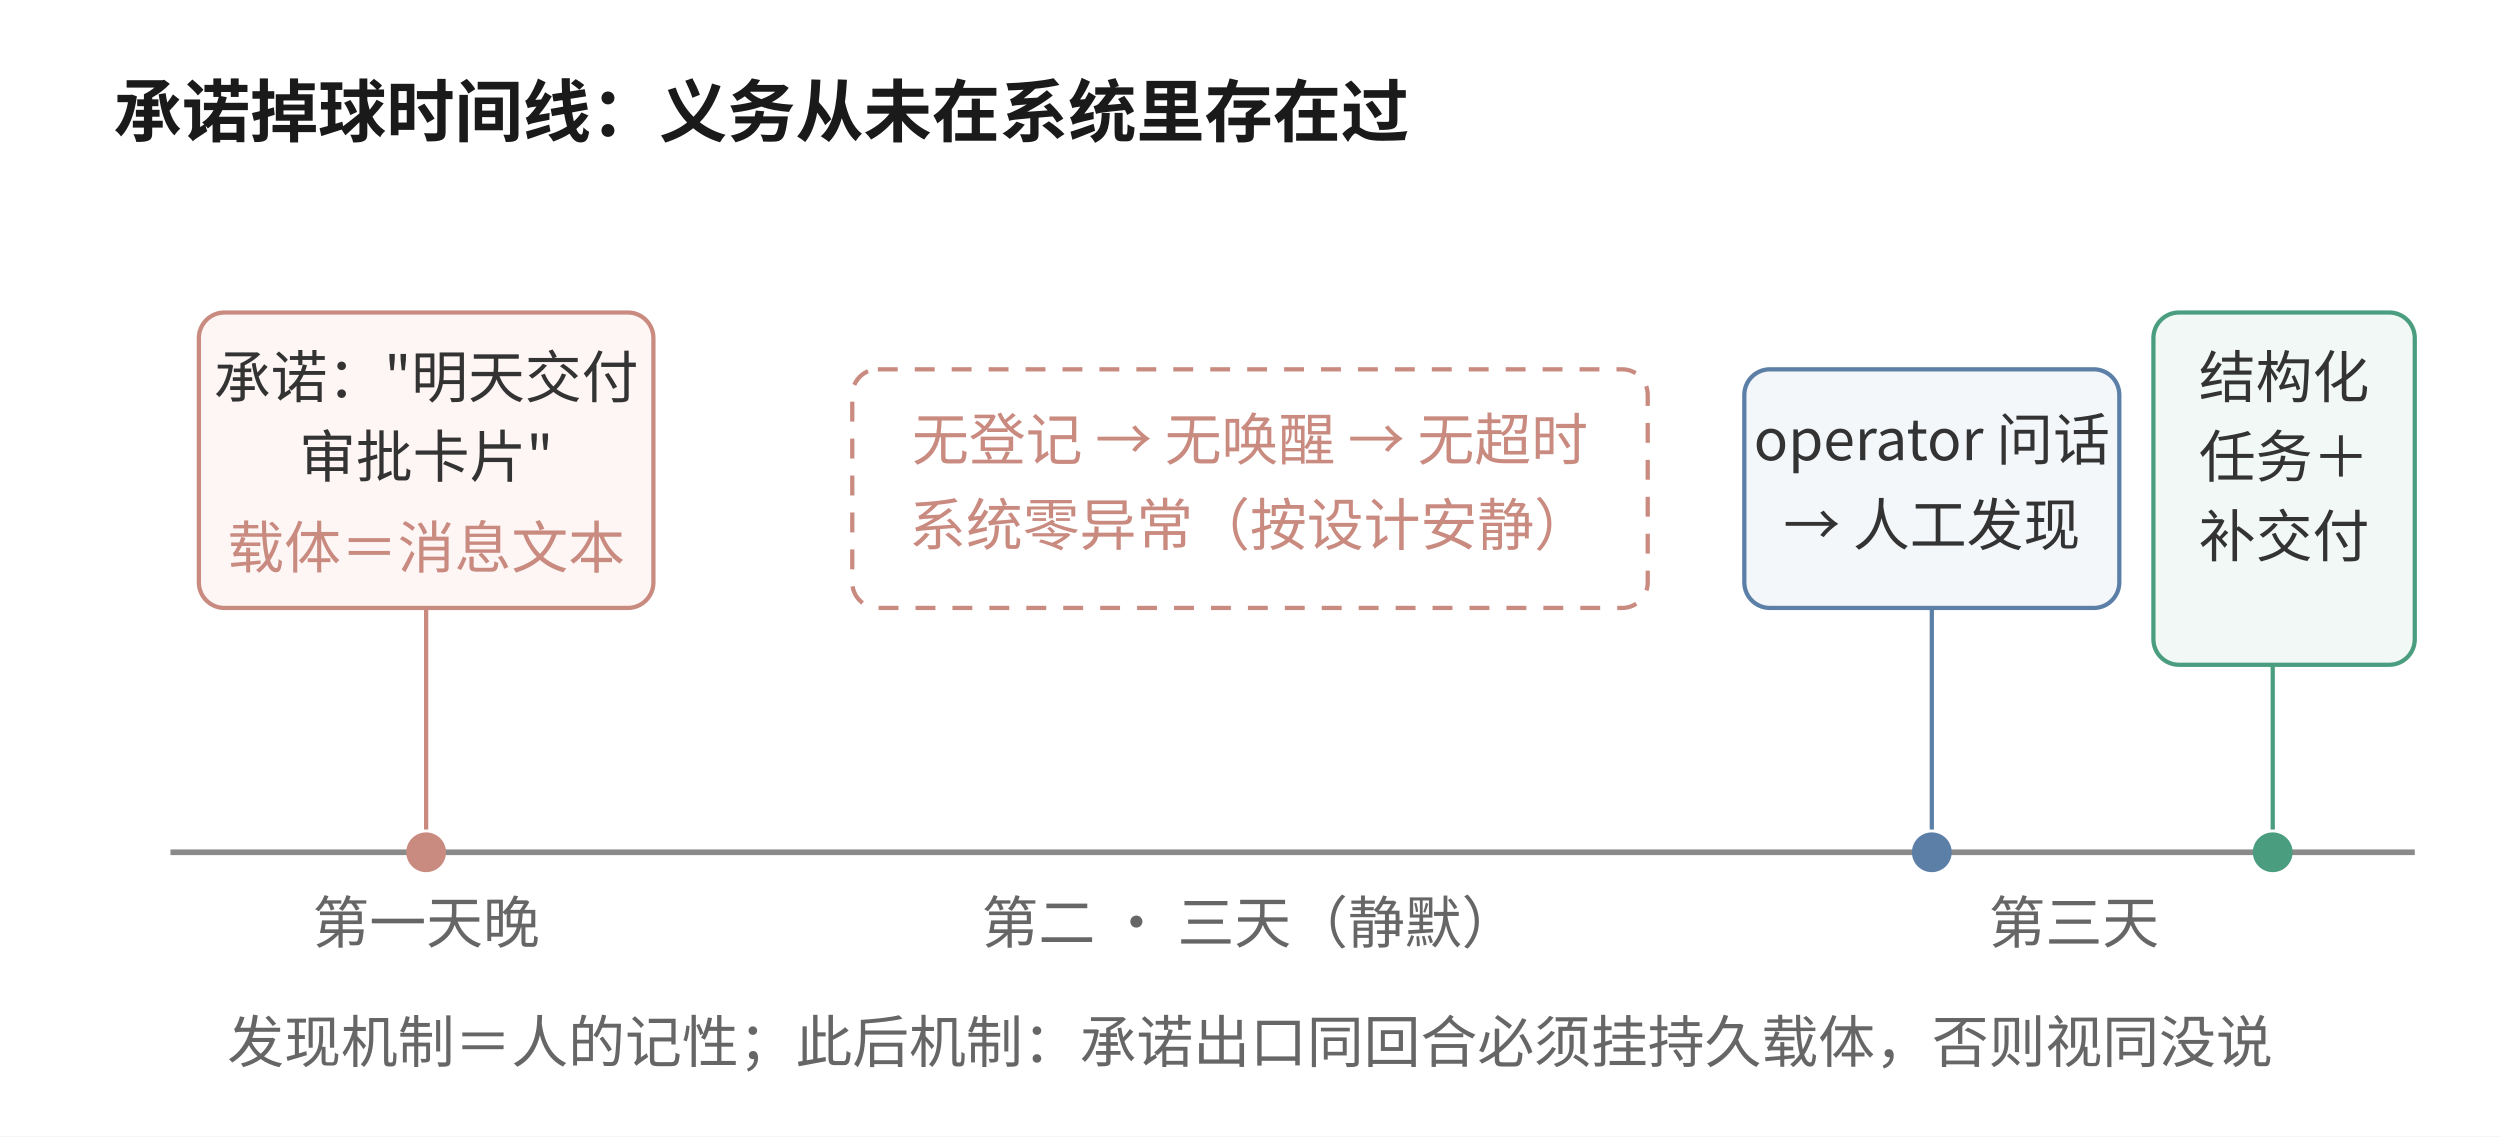
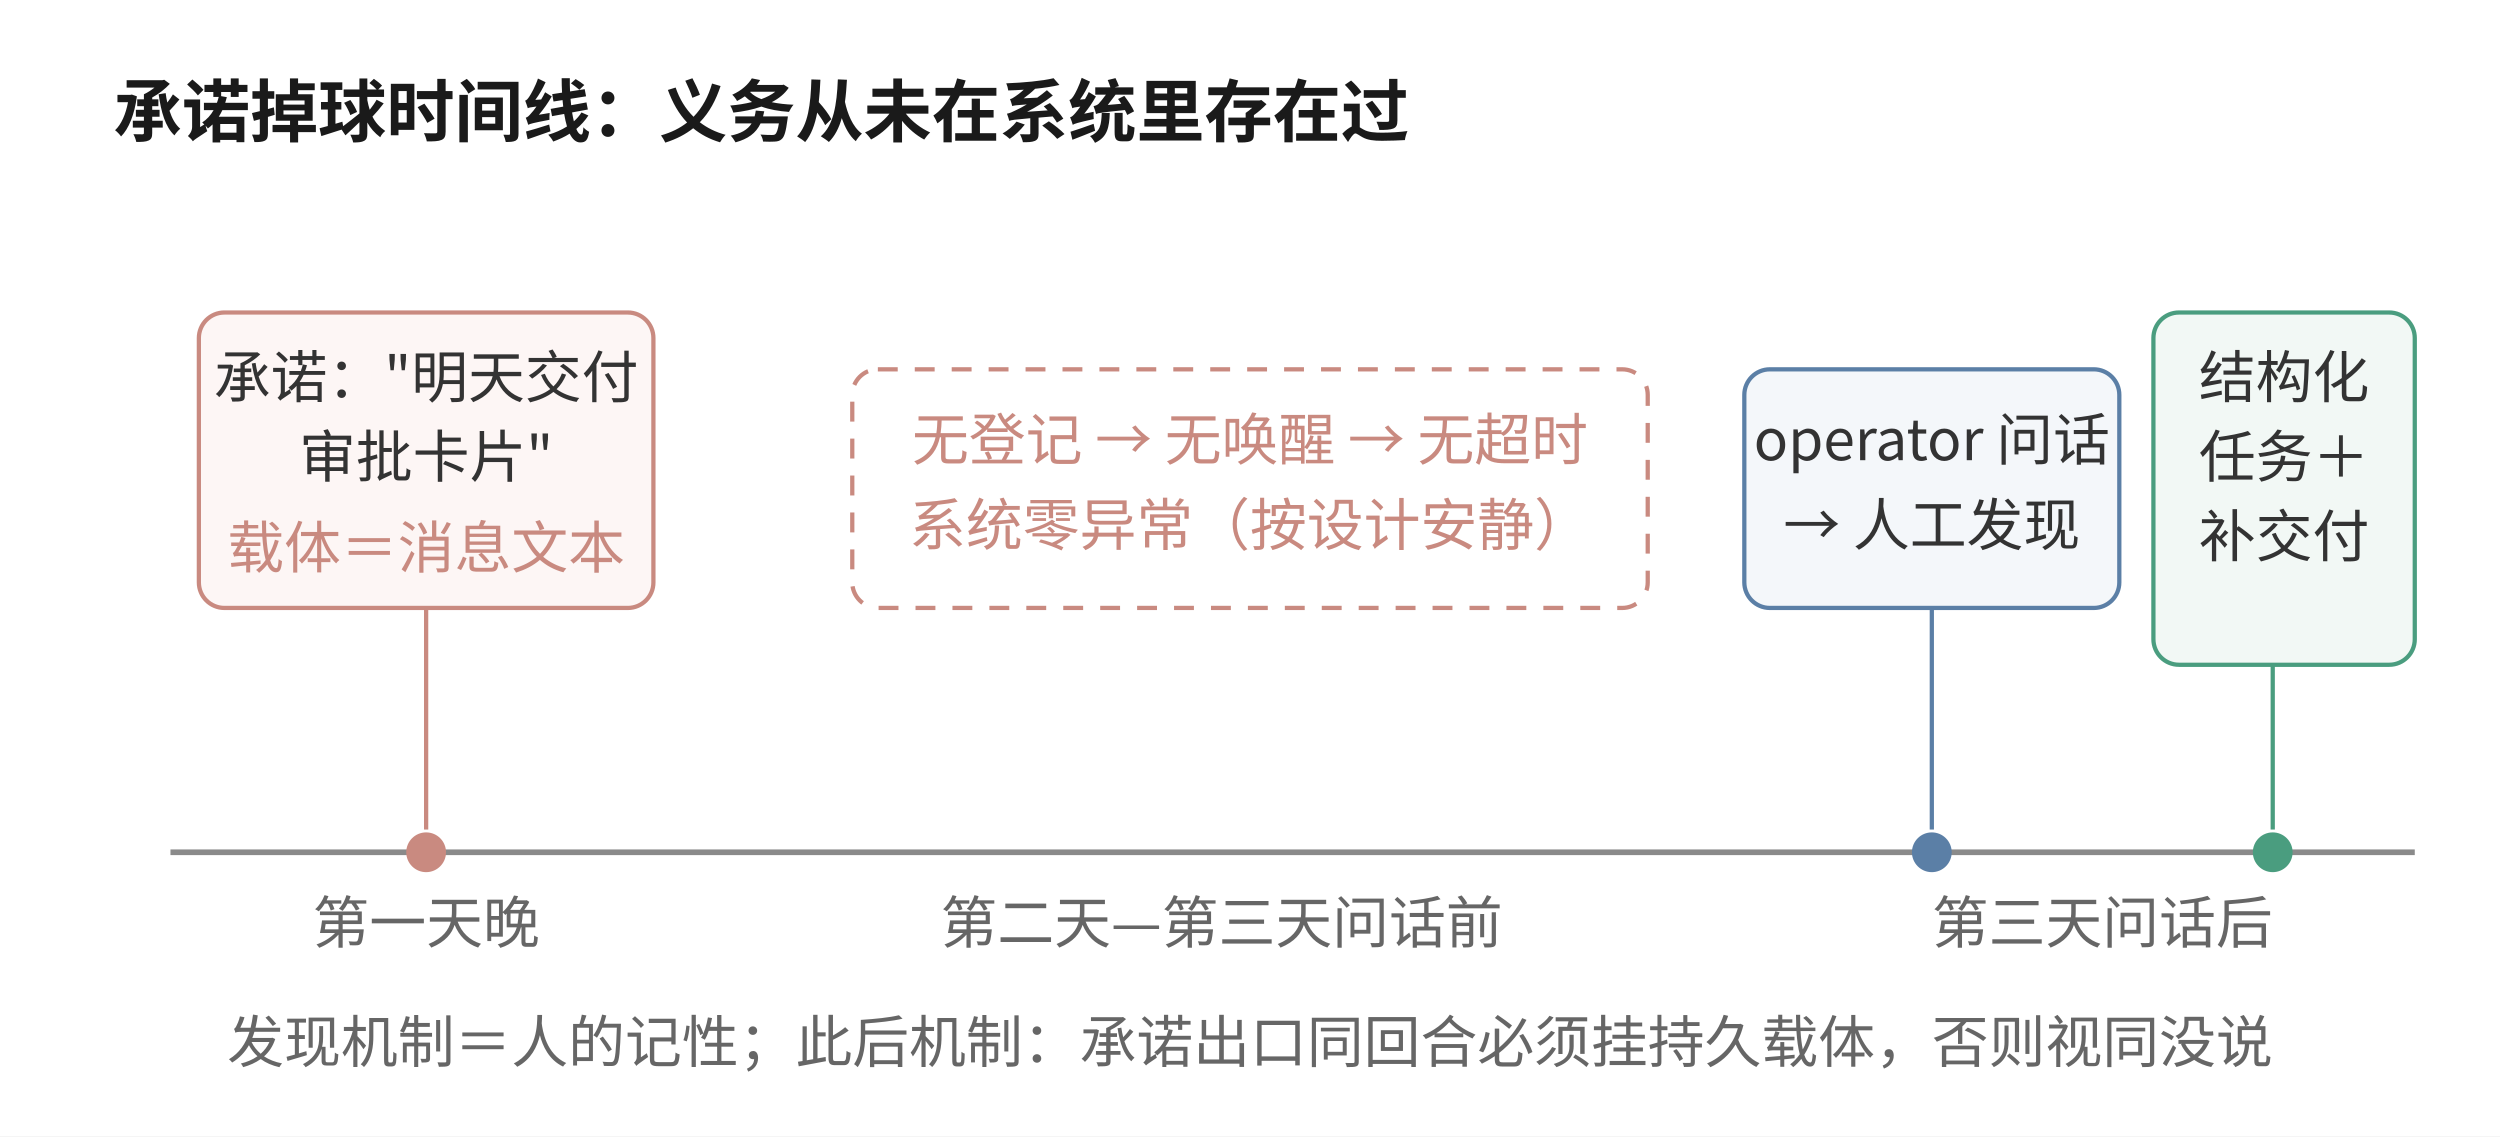
<svg xmlns="http://www.w3.org/2000/svg" width="880" height="400" viewBox="0 0 880 400" font-family="PingFang SC, Noto Sans CJK SC, Helvetica Neue, sans-serif">
  <rect width="880" height="400" fill="#ffffff" />
  <text x="40" y="48" font-size="24" font-weight="600" fill="#1a1a1a">承诺掉球时间线：义务从未在系统里存在过</text>
  <line x1="60" y1="300" x2="850" y2="300" stroke="#8a8a8a" stroke-width="2" />
  <text x="150" y="332" font-size="20" fill="#666666" text-anchor="middle">第一天晚</text>
-   <text x="440" y="332" font-size="20" fill="#666666" text-anchor="middle">第二 · 三天（静默）</text>
-   <text x="730" y="332" font-size="20" fill="#666666" text-anchor="middle">第三天</text>
+   <text x="430" y="332" font-size="20" fill="#666666" text-anchor="middle">第二天—第三天问话前</text>
+   <text x="740" y="332" font-size="20" fill="#666666" text-anchor="middle">第三天问话后</text>
  <circle cx="150" cy="300" r="7" fill="#c98a80" />
  <rect x="70" y="110" width="160" height="104" rx="9" fill="#fdf6f5" stroke="#c98a80" stroke-width="1.5" />
  <text x="150" y="140" font-size="20" fill="#333333" text-anchor="middle">承诺："明天交付</text>
  <text x="150" y="168" font-size="20" fill="#333333" text-anchor="middle">审批卡片"</text>
  <text x="150" y="200" font-size="20" fill="#c98a80" text-anchor="middle">载体＝消息文本</text>
  <line x1="150" y1="214" x2="150" y2="292" stroke="#c98a80" stroke-width="1.5" />
  <rect x="300" y="130" width="280" height="84" rx="9" fill="none" stroke="#c98a80" stroke-width="1.5" stroke-dasharray="7 6" />
  <text x="440" y="162" font-size="20" fill="#c98a80" text-anchor="middle">无登记 → 无唤醒 → 无超时</text>
  <text x="440" y="192" font-size="20" fill="#c98a80" text-anchor="middle">系统零异常（按设计安静）</text>
  <circle cx="680" cy="300" r="7" fill="#5b7fa6" />
  <rect x="614" y="130" width="132" height="84" rx="9" fill="#f4f7fa" stroke="#5b7fa6" stroke-width="1.5" />
  <text x="680" y="162" font-size="20" fill="#333333" text-anchor="middle">operator 问话</text>
  <text x="680" y="192" font-size="20" fill="#333333" text-anchor="middle">→ 人工发现</text>
  <line x1="680" y1="214" x2="680" y2="292" stroke="#5b7fa6" stroke-width="1.5" />
  <circle cx="800" cy="300" r="7" fill="#4a9d7f" />
  <rect x="758" y="110" width="92" height="124" rx="9" fill="#f2f8f5" stroke="#4a9d7f" stroke-width="1.5" />
  <text x="804" y="140" font-size="20" fill="#333333" text-anchor="middle">结构化</text>
  <text x="804" y="168" font-size="20" fill="#333333" text-anchor="middle">任务＋</text>
  <text x="804" y="196" font-size="20" fill="#333333" text-anchor="middle">补交付</text>
  <line x1="800" y1="234" x2="800" y2="292" stroke="#4a9d7f" stroke-width="1.5" />
  <text x="440" y="374" font-size="20" fill="#666666" text-anchor="middle">发现机制＝人的记性；此后机制：承诺出口同回合必须挂持久载体，否则视同没说</text>
</svg>
